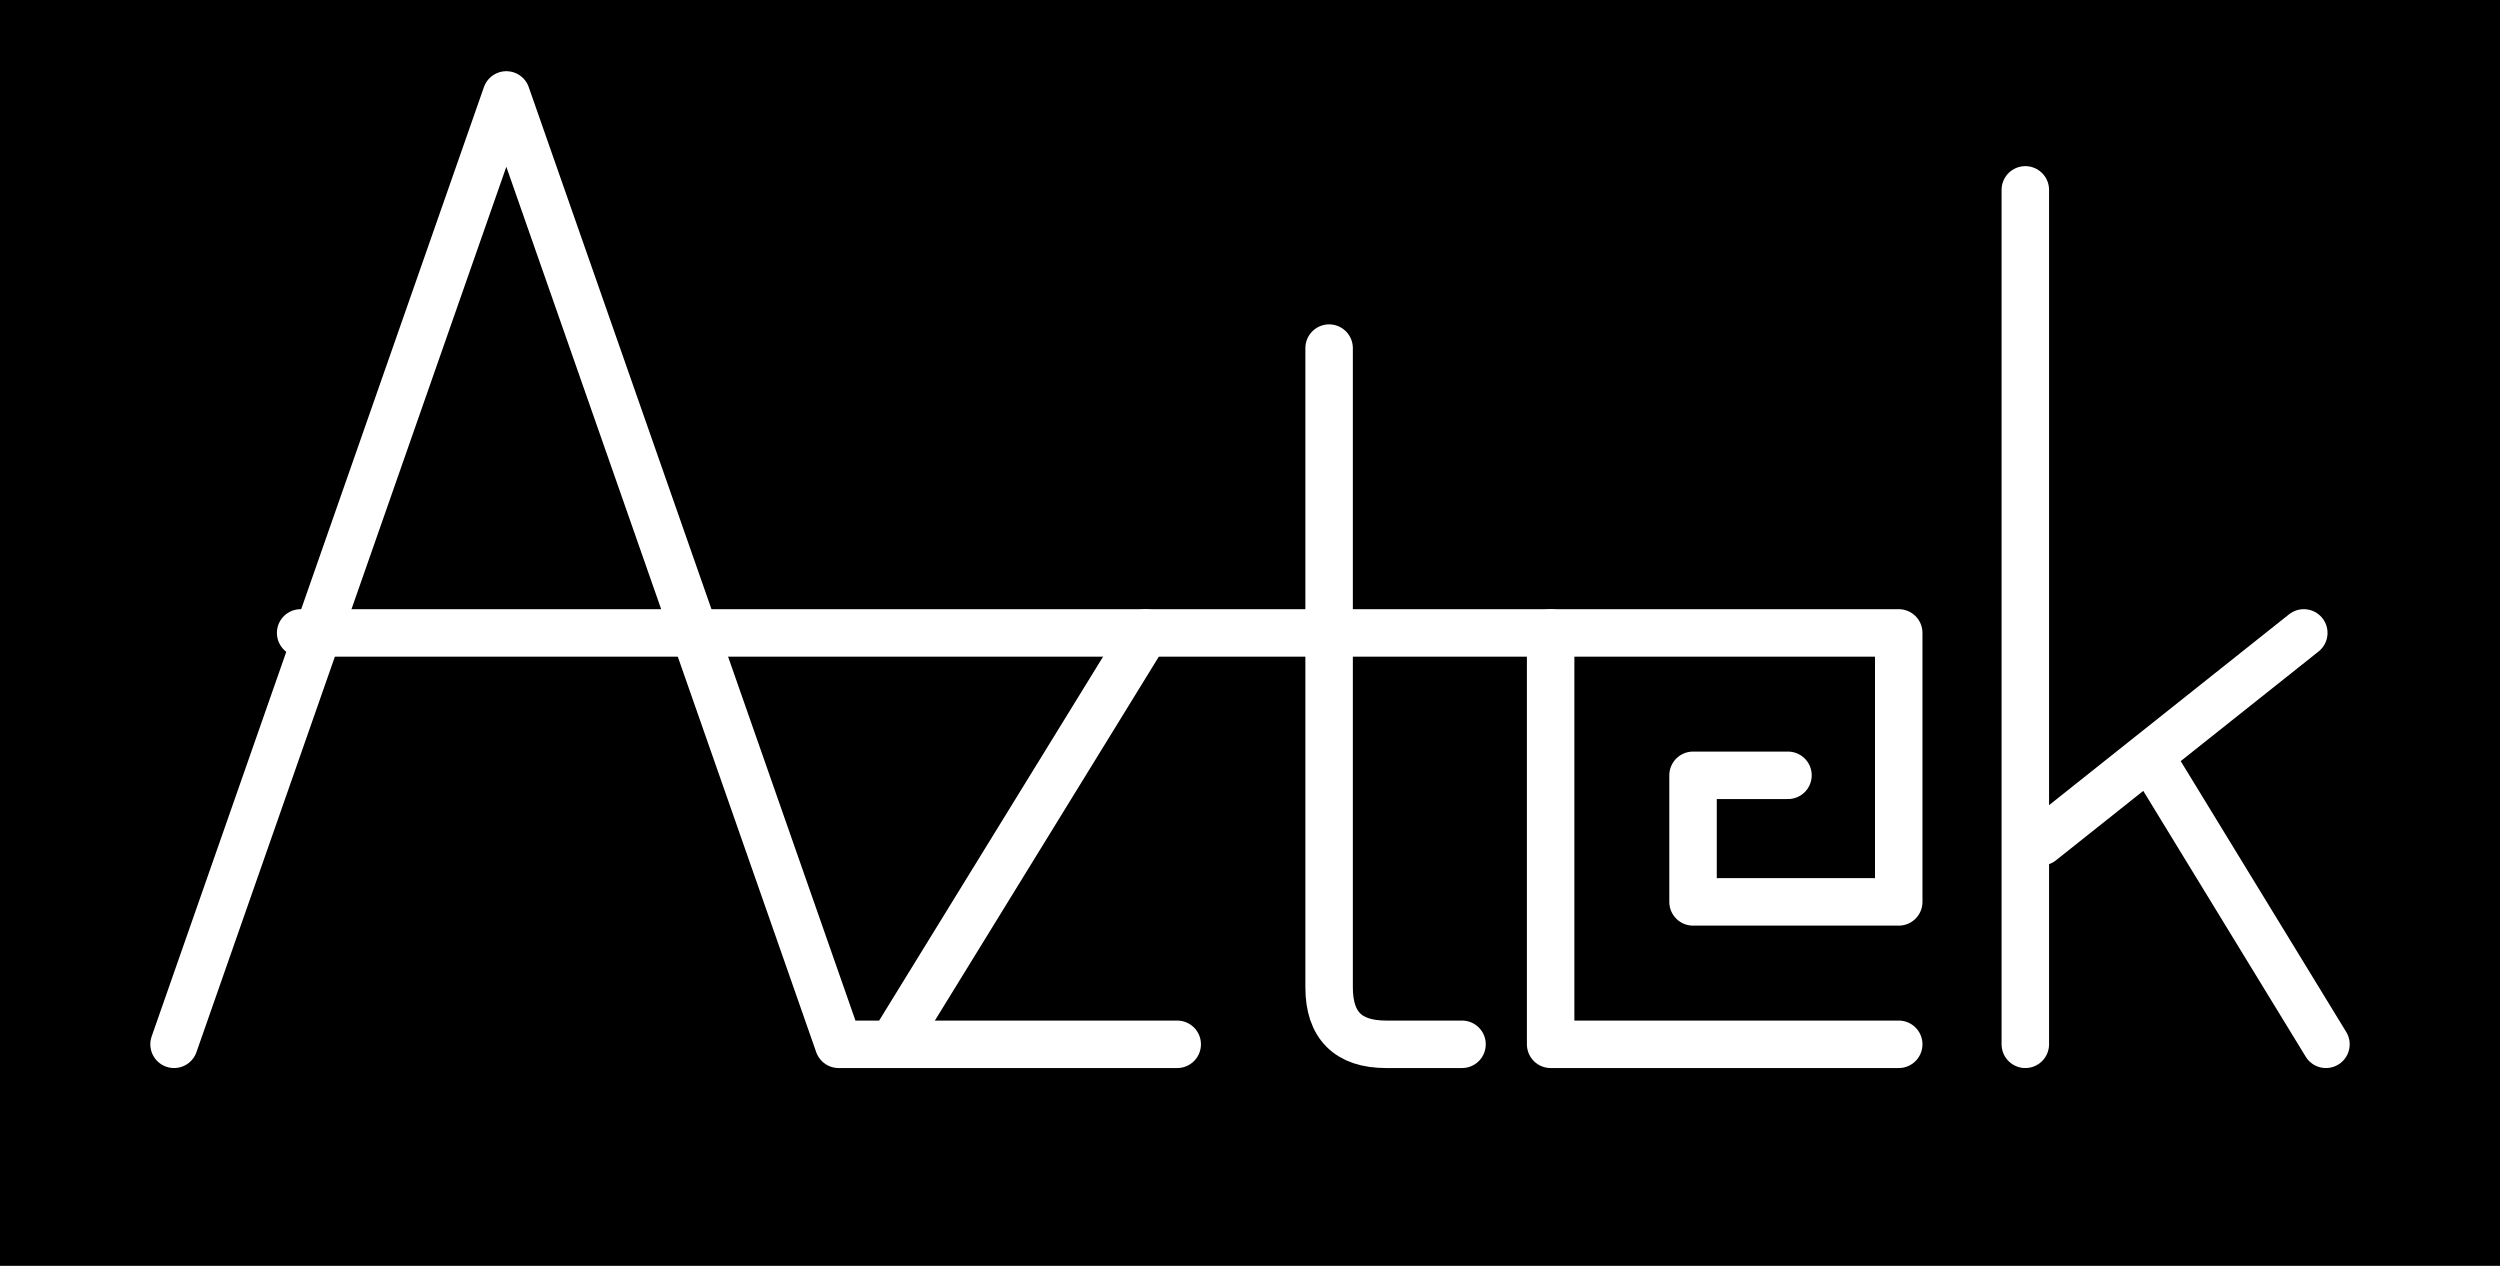
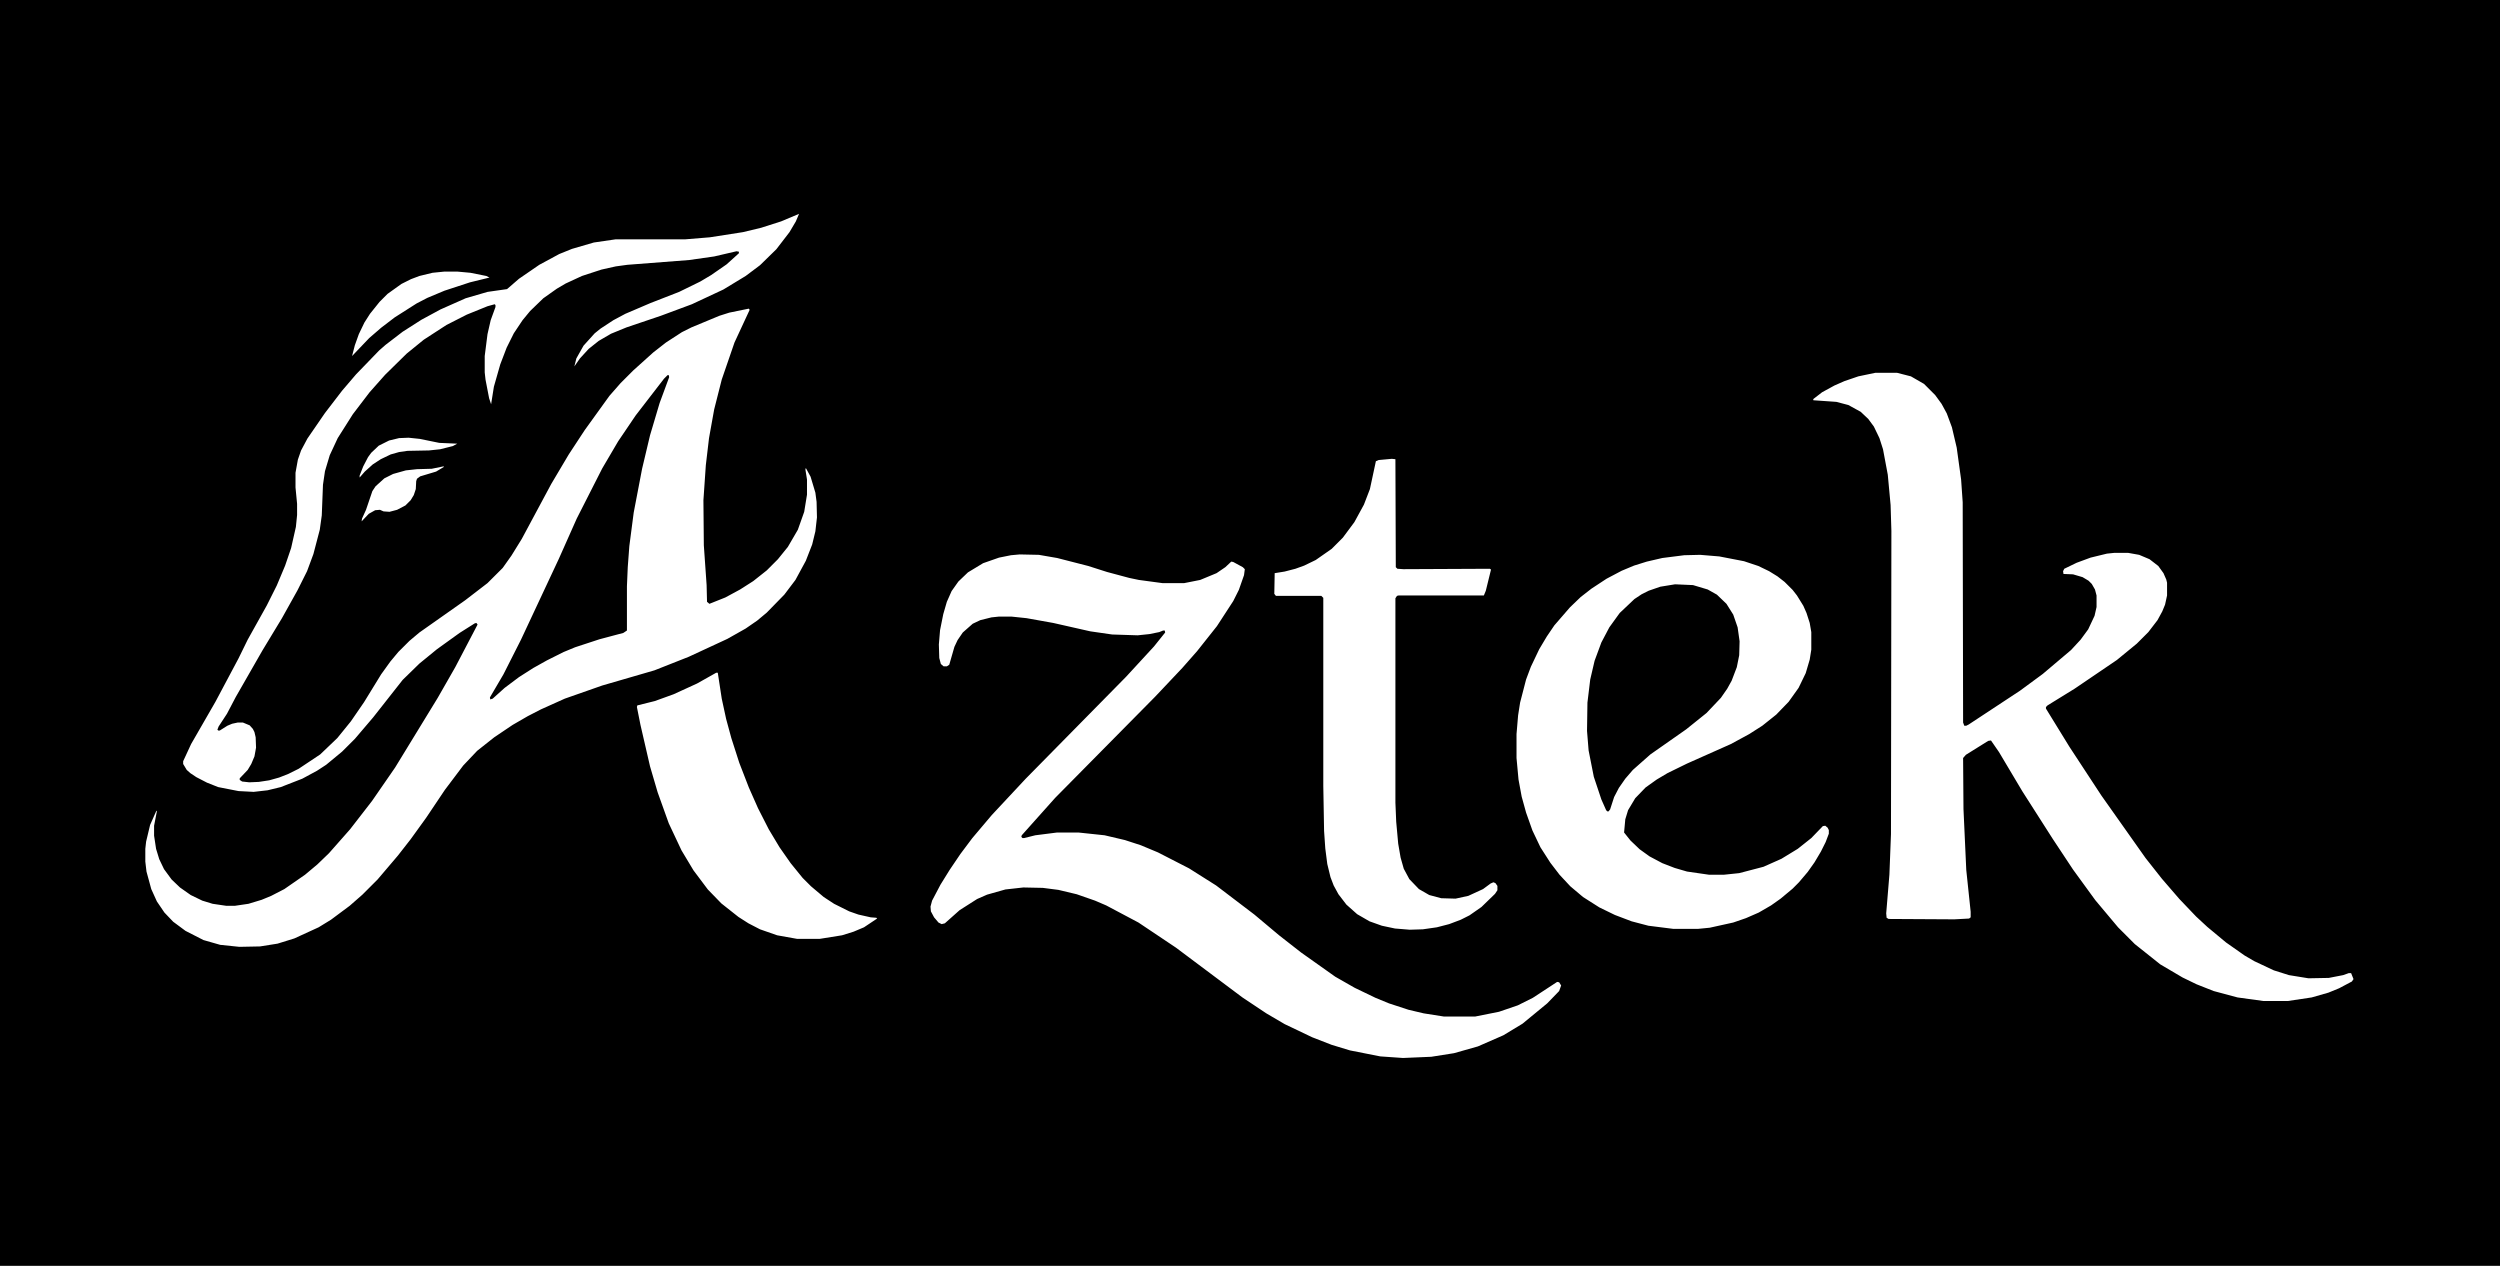
<svg xmlns="http://www.w3.org/2000/svg" viewBox="0 0 790 400" width="790" height="400">
-   <rect width="790" height="400" rx="0" fill="#000" />
-   <g fill="none" stroke="#fff" stroke-width="15" stroke-linecap="round" stroke-linejoin="round">
-     <path d="M55 330 L160 30 L265 330 H372" />
-     <path d="M362 200 L282 330" />
-     <path d="M95 200 H600 V285 H535 V245 H565" />
-     <path d="M600 330 H490 V200" />
-     <path d="M420 110 V312 Q420 330 438 330 H462" />
-     <path d="M640 60 V330 M728 200 L645 266 M680 240 L735 330" />
-   </g>
+   <rect width="790" height="400" fill="#000" />
+   <path fill="#fff" fill-rule="evenodd" d="M201.39 222.91 L201.26 223.41 L202.39 229.08 L205.41 242.17 L207.81 250.35 L211.33 260.17 L215.36 268.73 L219.14 275.03 L223.67 281.07 L227.95 285.48 L233.36 289.76 L236.51 291.77 L240.16 293.66 L245.57 295.55 L251.87 296.68 L259.04 296.68 L266.09 295.55 L269.74 294.41 L273.02 293.03 L277.17 290.26 L276.92 290.01 L275.16 289.88 L271.25 289.00 L268.36 287.99 L263.57 285.60 L260.30 283.46 L256.27 280.06 L253.63 277.42 L249.85 272.76 L246.33 267.73 L242.93 262.06 L239.53 255.39 L236.63 248.84 L233.61 241.04 L231.10 233.23 L229.46 227.19 L228.07 220.77 L226.82 212.59 L226.31 212.59 L220.27 215.99 L212.84 219.39 L206.93 221.53Z M543.29 175.83 L537.25 175.33 L532.22 175.45 L525.29 176.33 L520.38 177.47 L516.35 178.73 L512.45 180.36 L507.67 182.88 L502.88 186.03 L499.49 188.67 L496.09 191.94 L491.18 197.61 L488.79 201.13 L486.39 205.16 L483.75 210.70 L482.24 214.73 L480.35 222.03 L479.72 226.06 L479.22 231.98 L479.22 239.53 L479.85 246.33 L480.85 251.74 L482.24 256.77 L484.25 262.44 L486.77 267.73 L489.92 272.64 L492.81 276.41 L496.21 280.06 L500.24 283.46 L505.40 286.74 L510.31 289.13 L515.60 291.14 L520.89 292.53 L528.82 293.53 L536.50 293.53 L540.27 293.16 L547.70 291.52 L551.73 290.13 L555.76 288.37 L559.66 286.11 L562.68 283.97 L566.46 280.82 L568.47 278.80 L571.24 275.53 L573.38 272.51 L575.40 269.11 L576.91 266.09 L577.91 263.45 L577.91 262.31 L577.54 261.56 L576.78 260.93 L576.02 261.05 L572.37 264.83 L568.09 268.23 L562.93 271.38 L557.27 273.90 L549.59 275.91 L544.80 276.41 L540.02 276.41 L533.10 275.41 L529.20 274.27 L525.29 272.76 L521.26 270.62 L518.12 268.36 L515.22 265.59 L513.21 263.07 L513.59 258.91 L514.47 256.02 L516.73 252.24 L520.01 248.84 L523.53 246.33 L526.93 244.31 L533.10 241.29 L546.95 235.12 L552.74 231.98 L556.89 229.33 L561.30 225.81 L565.20 221.78 L568.35 217.37 L570.61 212.71 L571.87 208.43 L572.37 205.29 L572.37 199.75 L571.87 196.85 L570.86 193.71 L569.86 191.44 L567.84 188.17 L566.46 186.40 L563.94 183.89 L561.67 182.12 L559.03 180.49 L555.63 178.85 L551.10 177.34Z M539.64 186.28 L542.54 187.91 L545.56 190.81 L547.70 194.21 L549.09 198.24 L549.71 202.64 L549.59 207.05 L548.83 210.83 L547.20 215.11 L545.81 217.62 L543.80 220.52 L539.27 225.30 L532.85 230.46 L521.52 238.40 L515.98 243.30 L513.59 246.07 L511.57 248.97 L510.06 251.87 L508.80 255.77 L508.30 256.40 L507.92 256.40 L507.54 256.02 L506.03 252.62 L503.64 245.45 L502.00 237.14 L501.50 230.97 L501.63 222.03 L502.51 214.73 L503.89 208.81 L506.03 203.02 L508.55 198.24 L511.82 193.71 L516.48 189.30 L518.75 187.79 L521.01 186.66 L524.66 185.40 L529.32 184.64 L534.99 184.89Z M300.71 186.78 L299.20 190.18 L298.07 194.08 L297.06 199.12 L296.68 203.65 L296.81 207.93 L297.31 209.82 L298.19 210.57 L299.20 210.57 L299.96 210.07 L301.59 204.41 L302.60 202.27 L304.24 199.87 L307.38 197.10 L309.77 195.97 L313.30 195.09 L315.69 194.84 L319.59 194.84 L324.38 195.34 L332.81 196.85 L344.52 199.50 L351.44 200.50 L359.50 200.76 L363.15 200.38 L366.30 199.75 L367.56 199.24 L368.06 199.24 L368.19 199.87 L364.66 204.28 L355.85 213.85 L324.13 246.07 L313.43 257.53 L307.26 264.83 L303.48 269.87 L300.08 274.90 L297.19 279.56 L294.54 284.60 L294.04 286.48 L294.16 287.99 L295.17 289.88 L296.56 291.52 L297.56 292.02 L298.57 291.77 L303.23 287.62 L308.77 284.09 L311.91 282.71 L317.71 281.07 L323.37 280.44 L329.54 280.57 L334.45 281.20 L340.24 282.58 L346.03 284.60 L349.55 286.11 L359.75 291.52 L371.59 299.45 L392.61 315.19 L400.16 320.22 L405.95 323.62 L414.64 327.77 L420.81 330.17 L426.60 331.93 L436.16 333.82 L443.34 334.32 L452.28 333.94 L459.45 332.81 L467.01 330.67 L475.06 327.15 L481.11 323.49 L488.91 317.07 L492.69 313.17 L493.32 311.41 L492.69 310.40 L492.06 310.28 L484.38 315.31 L479.60 317.70 L473.68 319.72 L466.13 321.23 L456.31 321.23 L449.89 320.22 L445.10 319.09 L438.93 317.07 L434.65 315.31 L428.11 312.16 L421.94 308.64 L411.11 300.96 L404.19 295.55 L396.38 289.00 L384.30 279.81 L375.74 274.40 L365.92 269.36 L360.51 267.10 L355.47 265.46 L349.05 263.95 L340.74 263.07 L334.07 263.07 L327.15 263.95 L323.62 264.83 L323.12 264.83 L322.74 264.45 L322.87 263.95 L333.44 252.12 L365.04 220.14 L373.60 211.08 L378.26 205.79 L384.55 197.86 L389.71 189.93 L391.48 186.40 L393.11 181.75 L393.36 179.86 L392.73 179.23 L389.71 177.59 L389.08 177.47 L387.20 179.23 L384.43 181.12 L379.26 183.26 L374.23 184.26 L367.30 184.26 L359.88 183.26 L356.86 182.63 L349.81 180.74 L343.89 178.85 L334.07 176.33 L328.28 175.33 L322.24 175.20 L319.47 175.45 L315.69 176.21 L310.66 177.97 L305.87 180.87 L302.85 183.76Z M140.33 147.51 L140.08 147.38 L136.43 148.13 L131.77 148.26 L128.25 148.64 L124.22 149.77 L121.45 151.16 L118.68 153.67 L117.67 155.18 L115.66 161.10 L114.40 163.87 L114.27 164.75 L116.54 162.36 L118.55 161.23 L120.06 161.10 L121.20 161.60 L123.09 161.73 L125.48 161.10 L128.12 159.72 L129.76 158.08 L130.76 156.44 L131.39 154.55 L131.52 152.04 L131.77 151.28 L132.78 150.53 L137.81 149.02Z M439.82 144.99 L435.66 145.37 L434.78 145.74 L432.89 154.55 L431.00 159.46 L427.98 165.00 L424.33 169.91 L420.81 173.44 L415.77 176.96 L412.12 178.73 L409.35 179.73 L405.95 180.61 L402.80 181.12 L402.68 187.66 L403.18 188.29 L417.53 188.29 L418.16 188.92 L418.16 248.34 L418.41 262.57 L418.79 268.10 L419.42 273.01 L420.43 277.17 L421.44 279.81 L422.95 282.58 L425.46 285.85 L428.86 288.88 L432.77 291.14 L436.67 292.53 L440.82 293.41 L445.48 293.79 L449.63 293.66 L454.04 293.03 L457.94 292.02 L461.59 290.64 L464.36 289.25 L468.14 286.61 L472.42 282.46 L473.18 281.32 L473.18 279.94 L472.55 279.06 L471.92 278.80 L471.04 279.18 L468.64 280.95 L463.99 283.09 L459.96 283.97 L455.43 283.84 L451.65 282.83 L448.38 280.95 L445.35 277.80 L443.59 274.52 L442.59 271.00 L441.83 266.59 L441.20 259.67 L440.95 253.63 L440.95 189.05 L441.45 188.29 L441.96 188.17 L468.90 188.17 L469.52 186.66 L471.16 179.98 L470.78 179.73 L443.47 179.86 L441.58 179.73 L441.07 179.23 L440.95 145.11Z M144.49 140.20 L138.82 139.95 L132.65 138.69 L129.13 138.32 L126.11 138.44 L122.96 139.20 L119.69 140.83 L117.29 143.10 L116.29 144.48 L114.78 147.38 L113.64 150.27 L113.64 150.90 L115.28 149.02 L117.80 146.75 L120.32 145.11 L123.46 143.60 L126.11 142.85 L128.75 142.47 L135.55 142.34 L139.07 141.97 L143.10 140.96Z M573.00 126.10 L573.00 126.48 L580.30 126.99 L584.08 127.99 L587.98 130.13 L590.38 132.40 L592.14 134.79 L593.90 138.44 L595.03 141.97 L596.54 150.02 L597.43 159.59 L597.68 167.77 L597.55 263.57 L597.05 276.41 L596.04 288.62 L596.17 290.01 L596.80 290.39 L617.57 290.51 L622.23 290.26 L622.73 289.88 L622.73 288.12 L621.34 274.90 L620.46 255.64 L620.34 239.53 L621.22 238.52 L628.27 234.12 L629.15 233.99 L631.67 237.64 L639.09 250.10 L648.66 265.08 L655.08 274.78 L662.13 284.47 L669.31 293.03 L674.59 298.32 L682.65 304.74 L689.70 308.89 L694.11 311.03 L699.52 313.17 L707.07 315.19 L715.26 316.32 L722.93 316.32 L730.49 315.19 L735.77 313.68 L739.17 312.29 L743.20 310.15 L743.71 309.40 L742.95 307.51 L742.20 307.51 L740.43 308.14 L735.90 309.02 L729.48 309.14 L723.31 308.14 L718.53 306.63 L712.36 303.73 L709.34 301.97 L703.42 297.81 L697.51 292.90 L693.98 289.63 L688.69 284.09 L683.15 277.67 L677.99 271.13 L664.02 251.36 L653.95 236.00 L646.52 223.92 L646.52 223.41 L647.02 222.91 L655.59 217.62 L668.93 208.56 L675.22 203.40 L678.87 199.75 L681.77 195.97 L683.28 193.20 L684.16 191.06 L684.79 188.17 L684.79 184.14 L684.54 183.13 L683.66 181.12 L682.02 178.85 L679.25 176.71 L675.98 175.33 L672.45 174.70 L668.17 174.70 L665.78 174.95 L660.62 176.21 L656.21 177.84 L652.31 179.73 L651.93 180.49 L652.06 181.37 L655.08 181.49 L658.10 182.38 L659.99 183.51 L661.00 184.52 L662.01 186.28 L662.51 188.17 L662.51 191.82 L661.88 194.59 L659.87 198.87 L657.47 202.14 L654.45 205.41 L645.51 212.97 L638.34 218.25 L622.10 228.95 L621.34 229.33 L620.71 229.33 L620.34 228.32 L620.21 158.71 L619.71 151.53 L618.32 141.46 L616.81 135.04 L615.18 130.64 L613.54 127.62 L611.52 124.85 L608.00 121.32 L603.85 118.93 L599.44 117.80 L592.64 117.80 L587.23 118.93 L582.82 120.44 L579.68 121.82 L575.77 123.96Z M154.68 87.71 L153.68 87.21 L148.64 86.20 L144.49 85.82 L140.46 85.82 L136.68 86.20 L132.53 87.21 L129.88 88.21 L126.86 89.72 L122.46 92.87 L119.94 95.39 L116.92 99.16 L115.15 101.93 L113.39 105.59 L112.13 109.11 L111.25 112.51 L116.66 106.84 L120.44 103.57 L124.72 100.30 L131.65 95.89 L135.04 94.13 L140.46 91.86 L148.51 89.22Z M252.50 67.57 L246.83 69.96 L240.54 71.97 L234.75 73.36 L224.30 74.99 L216.62 75.62 L194.59 75.62 L187.66 76.63 L180.74 78.65 L176.71 80.28 L170.42 83.68 L164.00 88.09 L160.22 91.36 L154.05 92.24 L147.13 94.26 L139.20 97.78 L133.16 101.05 L127.24 104.83 L121.83 108.98 L119.81 110.75 L112.51 118.30 L108.10 123.46 L102.69 130.51 L97.15 138.57 L95.14 142.34 L94.13 145.24 L93.38 149.39 L93.38 154.05 L93.88 159.21 L93.88 162.74 L93.50 166.51 L91.99 173.19 L90.10 178.73 L87.46 185.02 L84.31 191.31 L78.27 202.14 L75.37 208.06 L68.07 221.78 L60.39 235.12 L57.88 240.54 L57.88 241.42 L59.01 243.30 L60.14 244.31 L62.03 245.57 L65.43 247.33 L68.95 248.72 L75.37 249.98 L80.16 250.23 L84.56 249.73 L88.72 248.72 L95.52 246.07 L100.17 243.56 L103.07 241.67 L108.10 237.51 L112.13 233.49 L117.92 226.69 L127.24 214.85 L132.53 209.69 L138.07 205.16 L145.24 200.00 L150.02 196.98 L150.53 196.85 L150.91 197.36 L143.86 210.83 L138.32 220.52 L124.85 242.55 L117.55 253.12 L110.62 262.06 L103.95 269.62 L100.30 273.14 L96.40 276.41 L89.85 280.95 L85.70 283.09 L82.68 284.34 L78.52 285.60 L74.24 286.23 L71.47 286.23 L67.19 285.60 L63.92 284.60 L60.27 282.83 L56.87 280.44 L54.23 277.92 L51.83 274.65 L50.32 271.50 L49.32 268.23 L48.69 264.08 L48.69 260.93 L49.57 256.40 L49.44 256.15 L47.43 260.68 L46.17 265.96 L45.92 268.23 L45.92 272.26 L46.29 275.41 L47.80 280.95 L49.57 284.85 L51.96 288.37 L54.73 291.27 L58.63 294.16 L64.30 297.06 L69.58 298.57 L75.63 299.20 L82.17 299.07 L87.71 298.19 L93.00 296.55 L100.68 293.03 L104.58 290.64 L110.50 286.23 L114.52 282.71 L119.31 277.92 L125.73 270.37 L129.76 265.21 L134.67 258.41 L140.58 249.60 L146.37 241.92 L150.78 237.26 L156.19 232.98 L161.98 229.08 L166.77 226.31 L170.92 224.17 L178.48 220.77 L190.31 216.62 L206.80 211.83 L217.63 207.55 L229.84 201.89 L235.63 198.62 L239.28 196.10 L242.30 193.58 L247.84 187.91 L251.36 183.26 L254.64 177.21 L256.65 172.05 L257.66 167.90 L258.16 163.49 L258.04 158.58 L257.66 155.69 L256.15 150.65 L254.64 147.88 L254.51 148.39 L255.01 151.53 L255.01 156.32 L254.13 161.73 L252.12 167.40 L248.97 172.81 L245.82 176.71 L242.30 180.24 L238.02 183.63 L233.87 186.28 L229.21 188.80 L224.17 190.81 L223.42 190.18 L223.29 184.89 L222.41 172.30 L222.28 158.08 L223.04 147.00 L224.05 138.44 L225.68 129.38 L228.07 119.94 L232.10 108.23 L236.89 97.91 L236.63 97.53 L230.47 98.79 L227.32 99.79 L218.51 103.45 L215.49 104.96 L210.45 108.23 L206.42 111.38 L200.13 117.04 L196.10 121.07 L192.57 125.10 L184.77 135.92 L179.73 143.60 L174.20 152.92 L164.88 170.29 L161.61 175.58 L158.84 179.48 L154.05 184.26 L147.00 189.68 L132.53 199.87 L129.38 202.52 L125.85 206.04 L123.34 209.06 L120.44 213.09 L115.03 221.90 L110.87 227.95 L106.59 233.23 L101.18 238.40 L94.38 242.93 L91.11 244.56 L88.21 245.70 L85.07 246.58 L81.79 247.08 L78.77 247.21 L76.51 246.96 L75.75 246.45 L75.75 245.95 L78.27 243.30 L79.40 241.42 L80.41 239.02 L80.91 236.26 L80.79 232.98 L80.41 231.35 L79.91 230.34 L78.90 229.21 L76.76 228.32 L75.12 228.32 L73.36 228.70 L71.85 229.33 L69.46 230.84 L68.95 230.84 L68.70 230.59 L69.08 229.58 L71.72 225.55 L74.49 220.27 L82.93 205.54 L89.10 195.34 L94.01 186.53 L97.03 180.49 L99.04 175.07 L101.05 167.40 L101.68 162.86 L102.06 153.17 L102.69 148.89 L104.20 143.85 L106.72 138.44 L111.50 130.89 L116.79 123.96 L121.70 118.43 L128.50 111.75 L133.91 107.35 L141.09 102.69 L147.51 99.42 L154.05 96.77 L156.32 96.14 L156.57 96.40 L156.57 97.02 L155.06 101.18 L154.05 105.59 L153.17 112.51 L153.17 117.67 L153.42 119.94 L154.56 125.85 L155.19 127.74 L156.07 122.20 L158.08 115.15 L160.10 109.87 L162.36 105.33 L165.13 101.18 L167.52 98.28 L171.68 94.26 L175.96 91.23 L178.73 89.60 L183.89 87.21 L190.06 85.19 L194.59 84.18 L198.24 83.68 L217.75 82.17 L225.68 81.04 L232.73 79.40 L233.49 79.53 L233.49 80.03 L229.59 83.55 L224.68 86.95 L221.28 88.97 L214.60 92.24 L205.54 95.77 L197.61 99.16 L193.83 101.18 L189.80 103.82 L187.92 105.33 L184.39 109.24 L182.13 113.26 L181.50 115.78 L183.26 113.26 L186.03 110.24 L189.18 107.73 L193.08 105.46 L197.99 103.45 L208.81 99.79 L218.63 96.14 L228.58 91.49 L235.63 87.21 L240.16 83.81 L245.32 78.77 L249.48 73.36 L251.49 69.96Z M211.33 118.55 L211.46 119.18 L208.44 127.36 L205.41 137.56 L202.90 148.13 L200.25 161.98 L198.87 172.56 L198.37 179.23 L198.11 185.27 L198.11 199.24 L196.98 200.00 L189.43 202.01 L181.75 204.53 L178.10 206.04 L172.81 208.69 L168.53 211.08 L164.00 213.97 L159.47 217.37 L155.69 220.77 L154.93 221.02 L154.81 220.39 L159.09 213.09 L164.63 202.14 L176.59 176.59 L182.25 163.87 L190.31 148.01 L195.34 139.45 L200.88 131.27 L209.82 119.68 L210.95 118.55Z" />
</svg>
